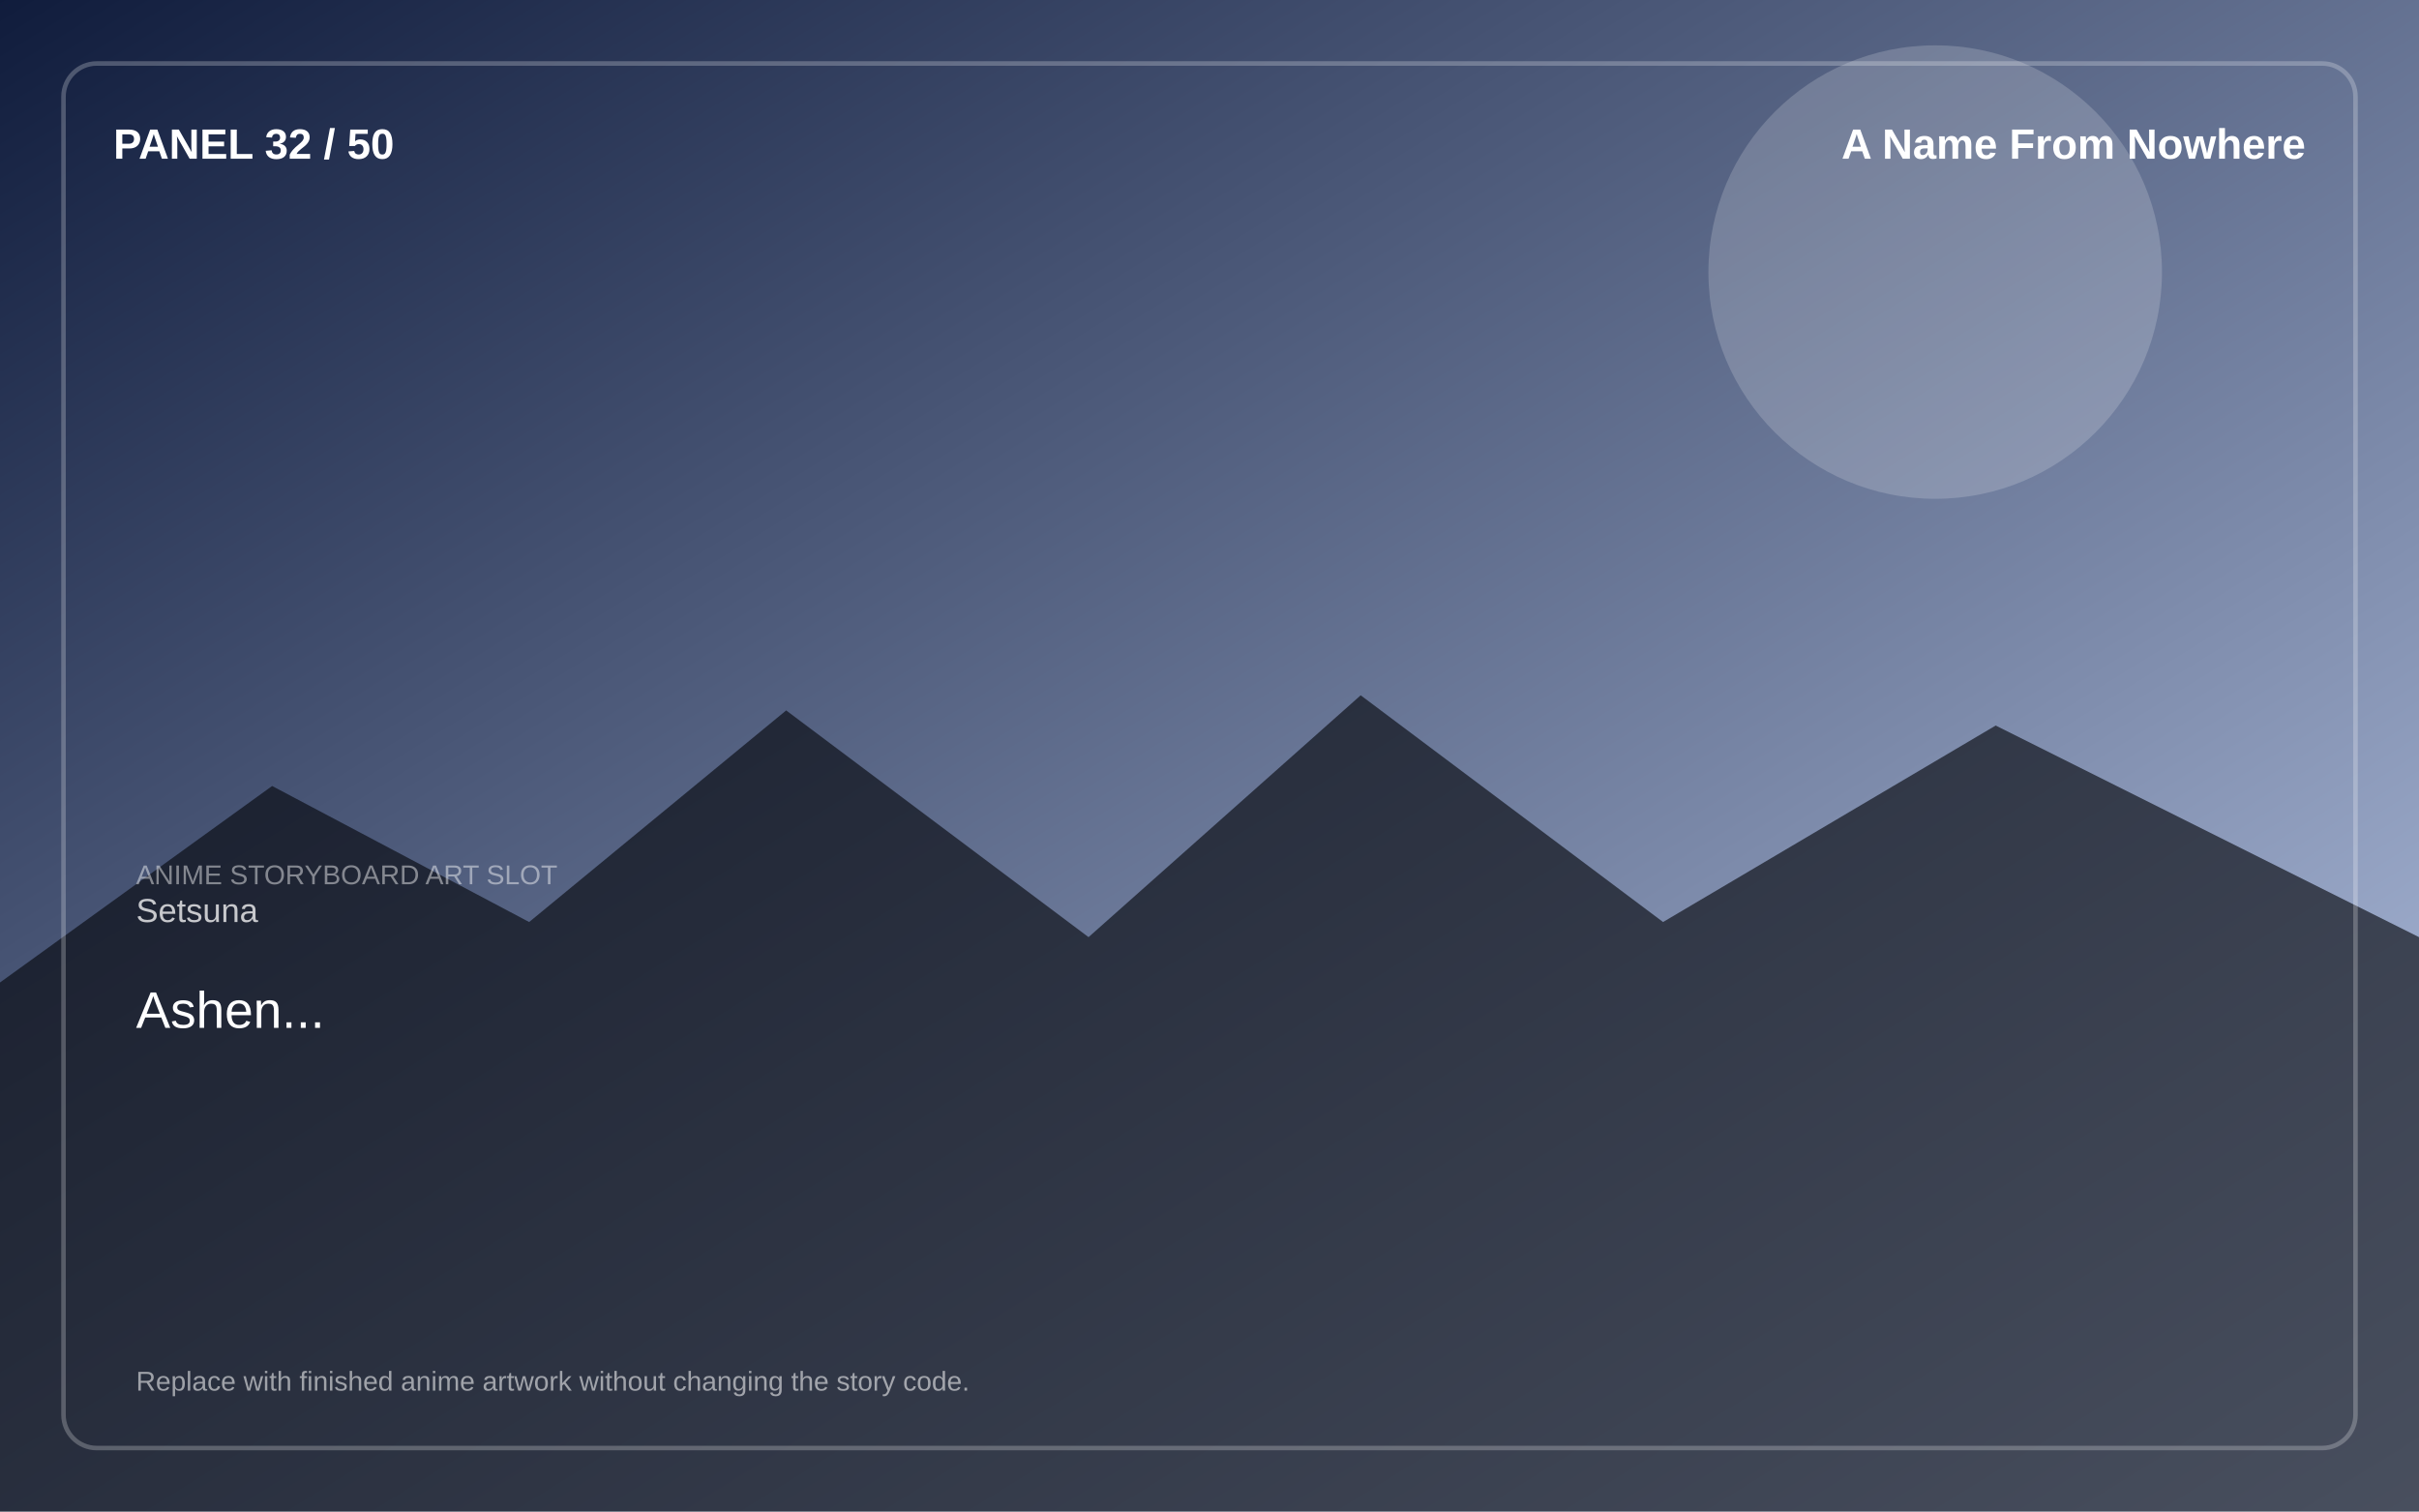
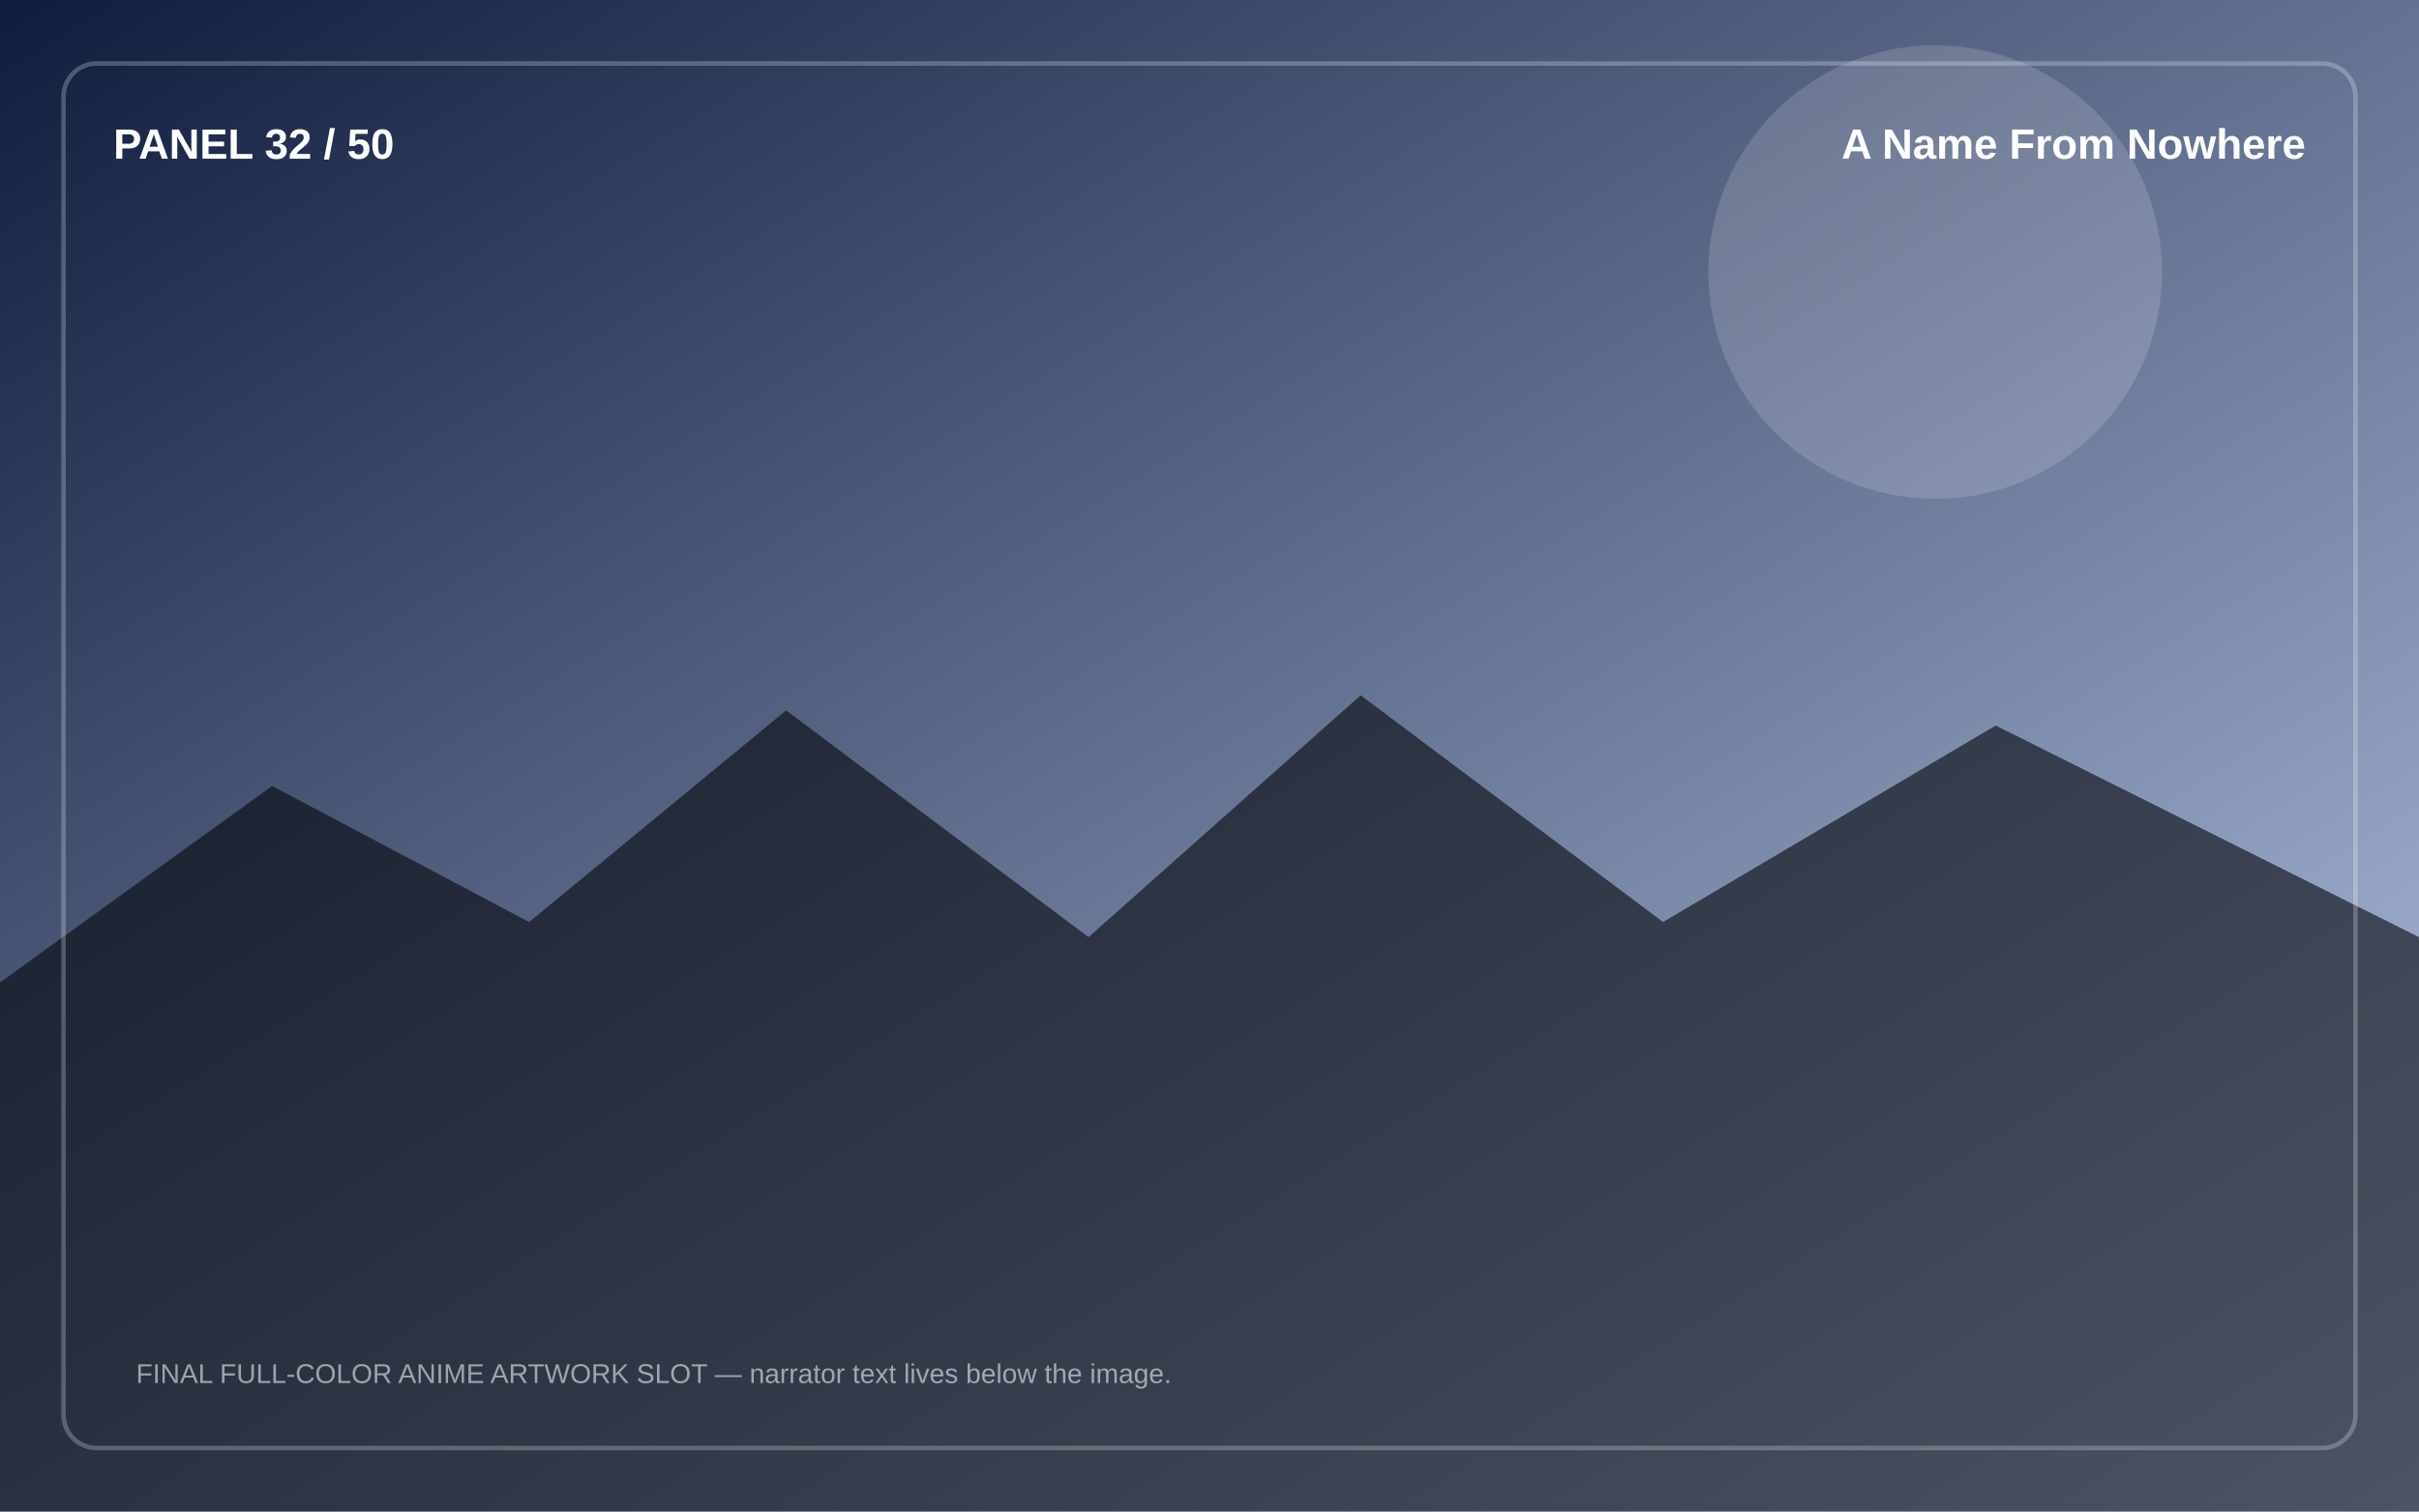
- <svg xmlns="http://www.w3.org/2000/svg" width="1600" height="1000">
+ <svg xmlns="http://www.w3.org/2000/svg" width="1600" height="1000" viewBox="0 0 1600 1000">
  <defs>
    <linearGradient id="g" x1="0" y1="0" x2="1" y2="1">
      <stop stop-color="#101c3c" />
      <stop offset="1" stop-color="#b9c8e8" />
    </linearGradient>
  </defs>
  <rect width="1600" height="1000" fill="url(#g)" />
-   <circle cx="1280" cy="180" r="150" fill="#fff" opacity=".18" />
-   <path d="M0 650 L180 520 350 610 520 470 720 620 900 460 1100 610 1320 480 1600 620 1600 1000 0 1000Z" fill="#03050a" opacity=".62" />
+   <circle cx="1280" cy="180" r="150" fill="#fff" opacity=".15" />
+   <path d="M0 650 L180 520 350 610 520 470 720 620 900 460 1100 610 1320 480 1600 620 1600 1000 0 1000Z" fill="#03050a" opacity=".60" />
  <rect x="42" y="42" width="1516" height="916" rx="22" fill="none" stroke="#fff" stroke-opacity=".24" stroke-width="3" />
  <text x="75" y="105" fill="#fff" font-family="Arial,sans-serif" font-size="28" font-weight="700">PANEL 32 / 50</text>
  <text x="1525" y="105" text-anchor="end" fill="#fff" font-family="Arial,sans-serif" font-size="28" font-weight="700">A Name From Nowhere</text>
-   <text x="90" y="610" fill="#fff" opacity=".75" font-family="Arial,sans-serif" font-size="22">Setsuna</text>
-   <text x="90" y="585" fill="#fff" opacity=".45" font-family="Arial,sans-serif" font-size="18">ANIME STORYBOARD ART SLOT</text>
-   <text x="90" y="680" fill="#fff" font-family="Arial,sans-serif" font-size="34">Ashen...</text>
-   <text x="90" y="920" fill="#fff" opacity=".55" font-family="Arial,sans-serif" font-size="18">Replace with finished anime artwork without changing the story code.</text>
+   <text x="90" y="915" fill="#fff" opacity=".55" font-family="Arial,sans-serif" font-size="18">FINAL FULL-COLOR ANIME ARTWORK SLOT — narrator text lives below the image.</text>
</svg>
